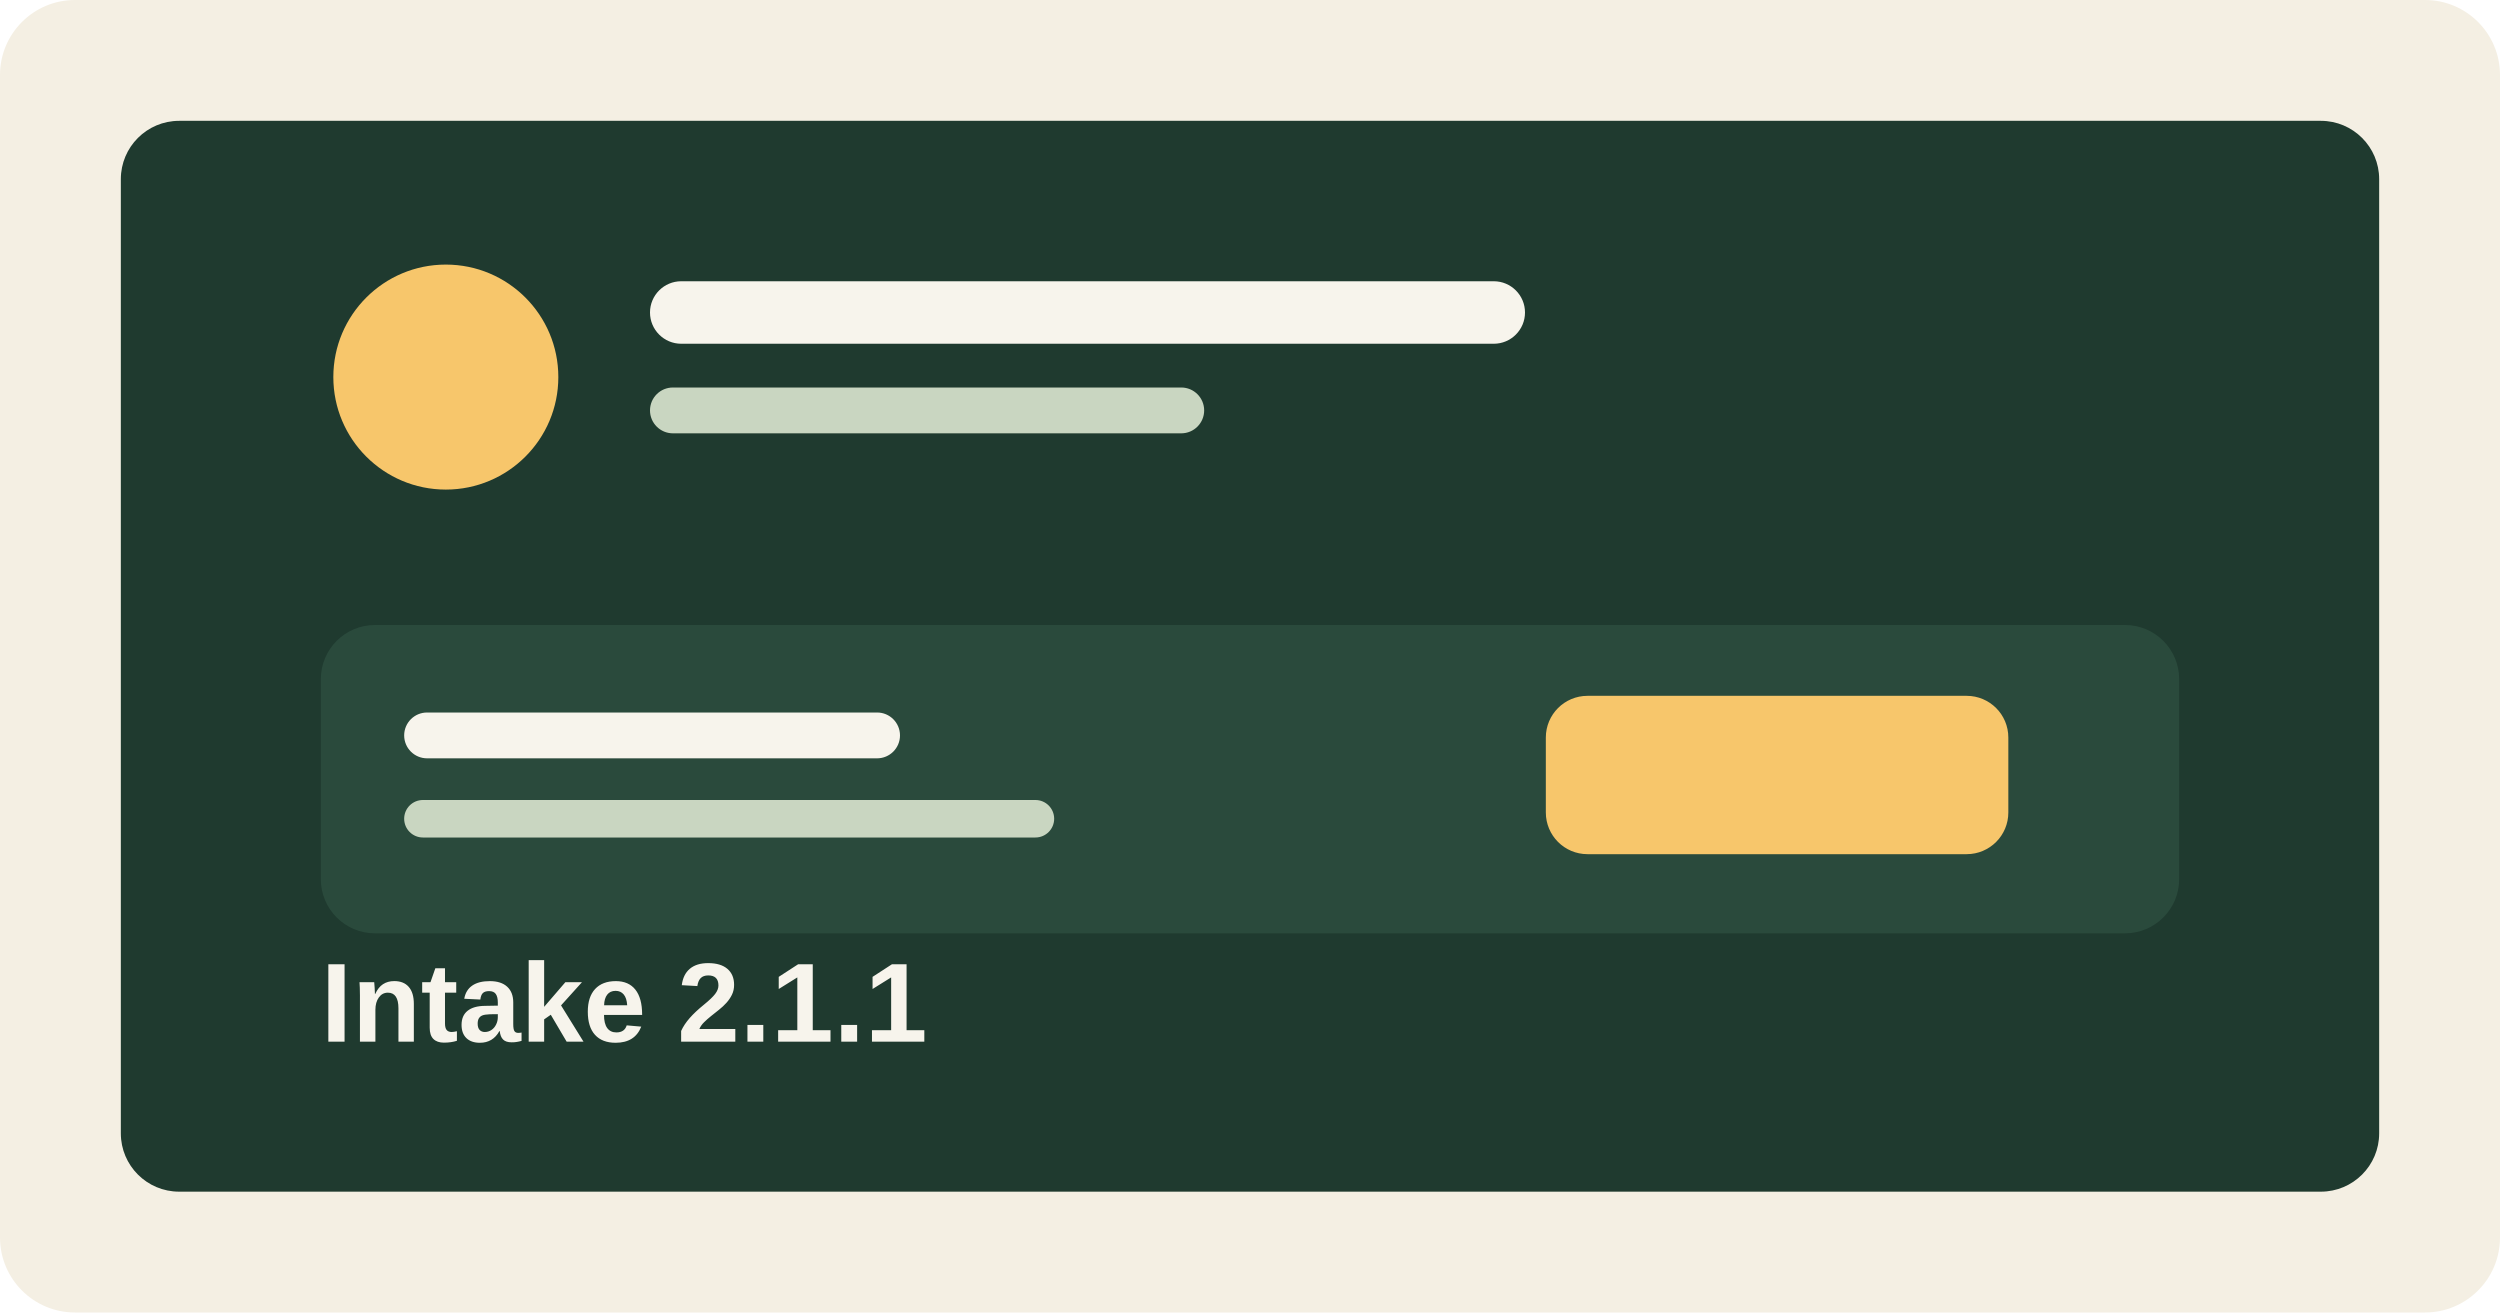
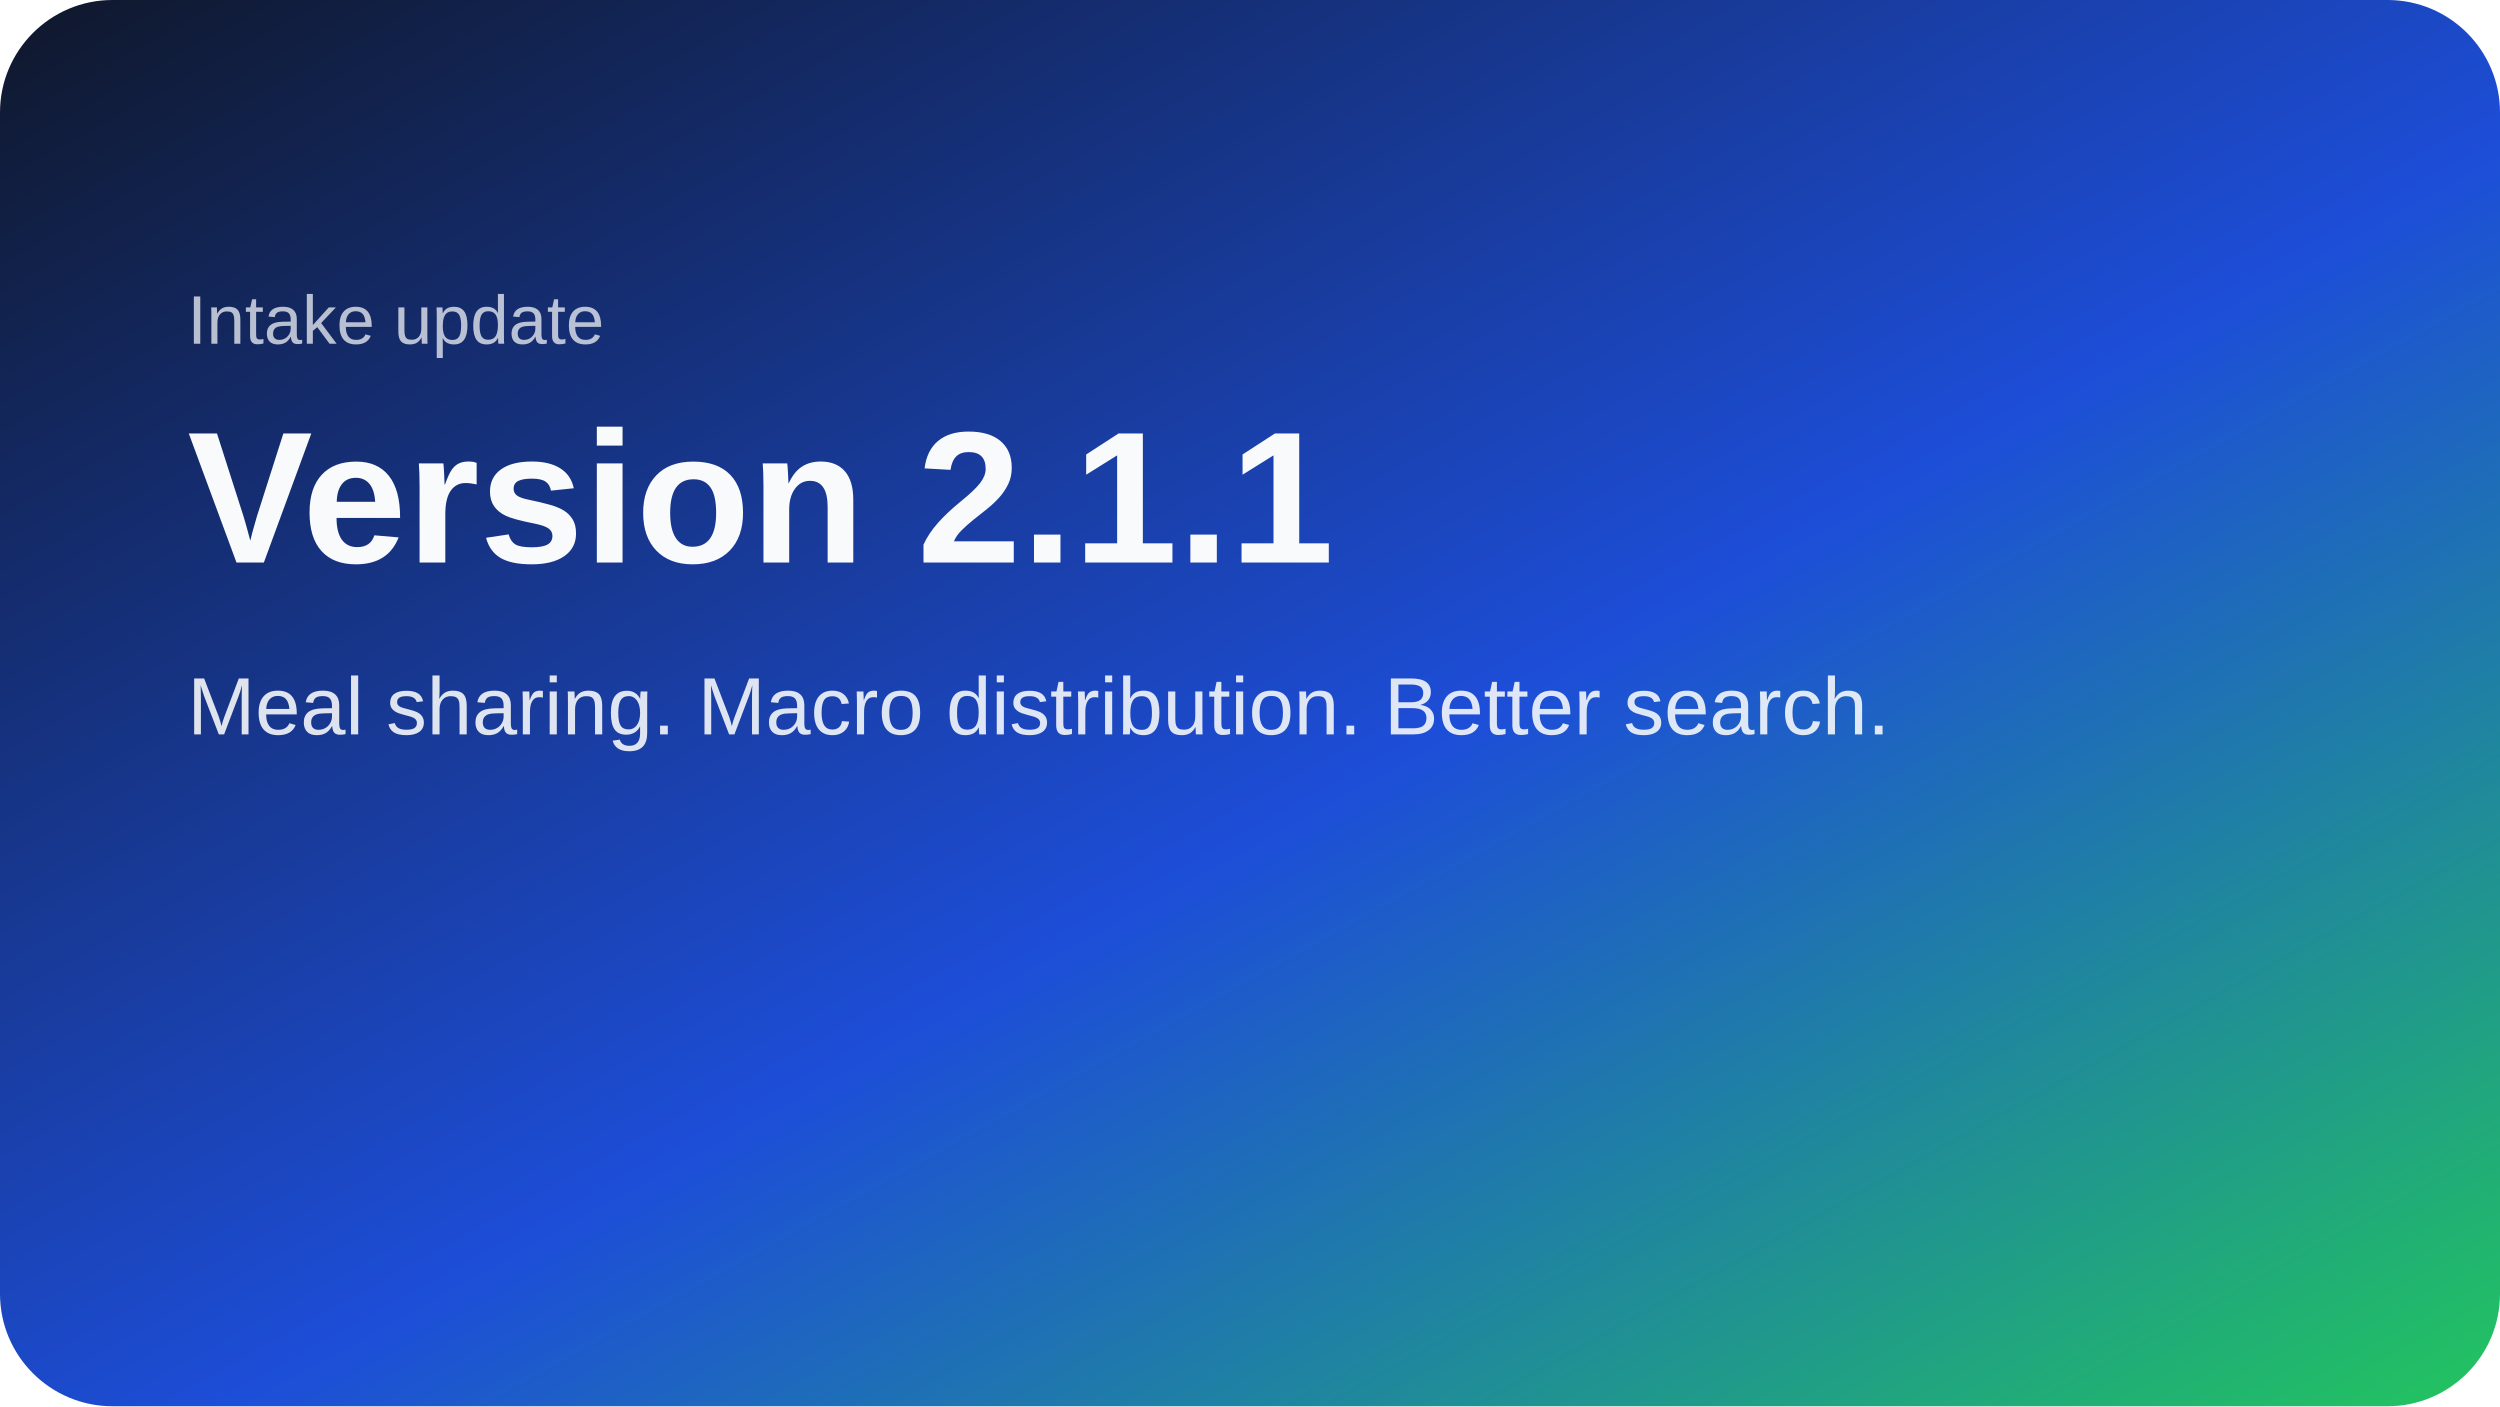
- <svg xmlns="http://www.w3.org/2000/svg" width="1200" height="630" viewBox="0 0 1200 630" fill="none">
-   <rect width="1200" height="630" rx="36" fill="#F4EFE3" />
-   <rect x="58" y="58" width="1084" height="514" rx="28" fill="#1F3A2F" />
-   <circle cx="214" cy="181" r="54" fill="#F7C66B" />
-   <rect x="312" y="135" width="420" height="30" rx="15" fill="#F7F4EC" />
-   <rect x="312" y="186" width="266" height="22" rx="11" fill="#C9D6C1" />
-   <rect x="154" y="300" width="892" height="148" rx="26" fill="#2A4A3C" />
-   <rect x="194" y="342" width="238" height="22" rx="11" fill="#F7F4EC" />
-   <rect x="194" y="384" width="312" height="18" rx="9" fill="#C9D6C1" />
-   <rect x="742" y="334" width="222" height="76" rx="20" fill="#F7C66B" />
-   <text x="154" y="500" fill="#F7F4EC" font-family="Arial, sans-serif" font-size="54" font-weight="700">Intake 2.1.1</text>
+ <svg xmlns="http://www.w3.org/2000/svg" viewBox="0 0 1600 900" role="img" aria-labelledby="title desc">
+   <defs>
+     <linearGradient id="bg" x1="0%" y1="0%" x2="100%" y2="100%">
+       <stop offset="0%" stop-color="#0f172a" />
+       <stop offset="55%" stop-color="#1d4ed8" />
+       <stop offset="100%" stop-color="#22c55e" />
+     </linearGradient>
+   </defs>
+   <rect width="1600" height="900" rx="72" fill="url(#bg)" />
+   <g fill="#f8fafc">
+     <text x="120" y="220" font-family="Arial, sans-serif" font-size="44" opacity="0.72">Intake update</text>
+     <text x="120" y="360" font-family="Arial, sans-serif" font-size="120" font-weight="700">Version 2.1.1</text>
+     <text x="120" y="470" font-family="Arial, sans-serif" font-size="52" opacity="0.88">
+       Meal sharing. Macro distribution. Better search.
+     </text>
+   </g>
</svg>
